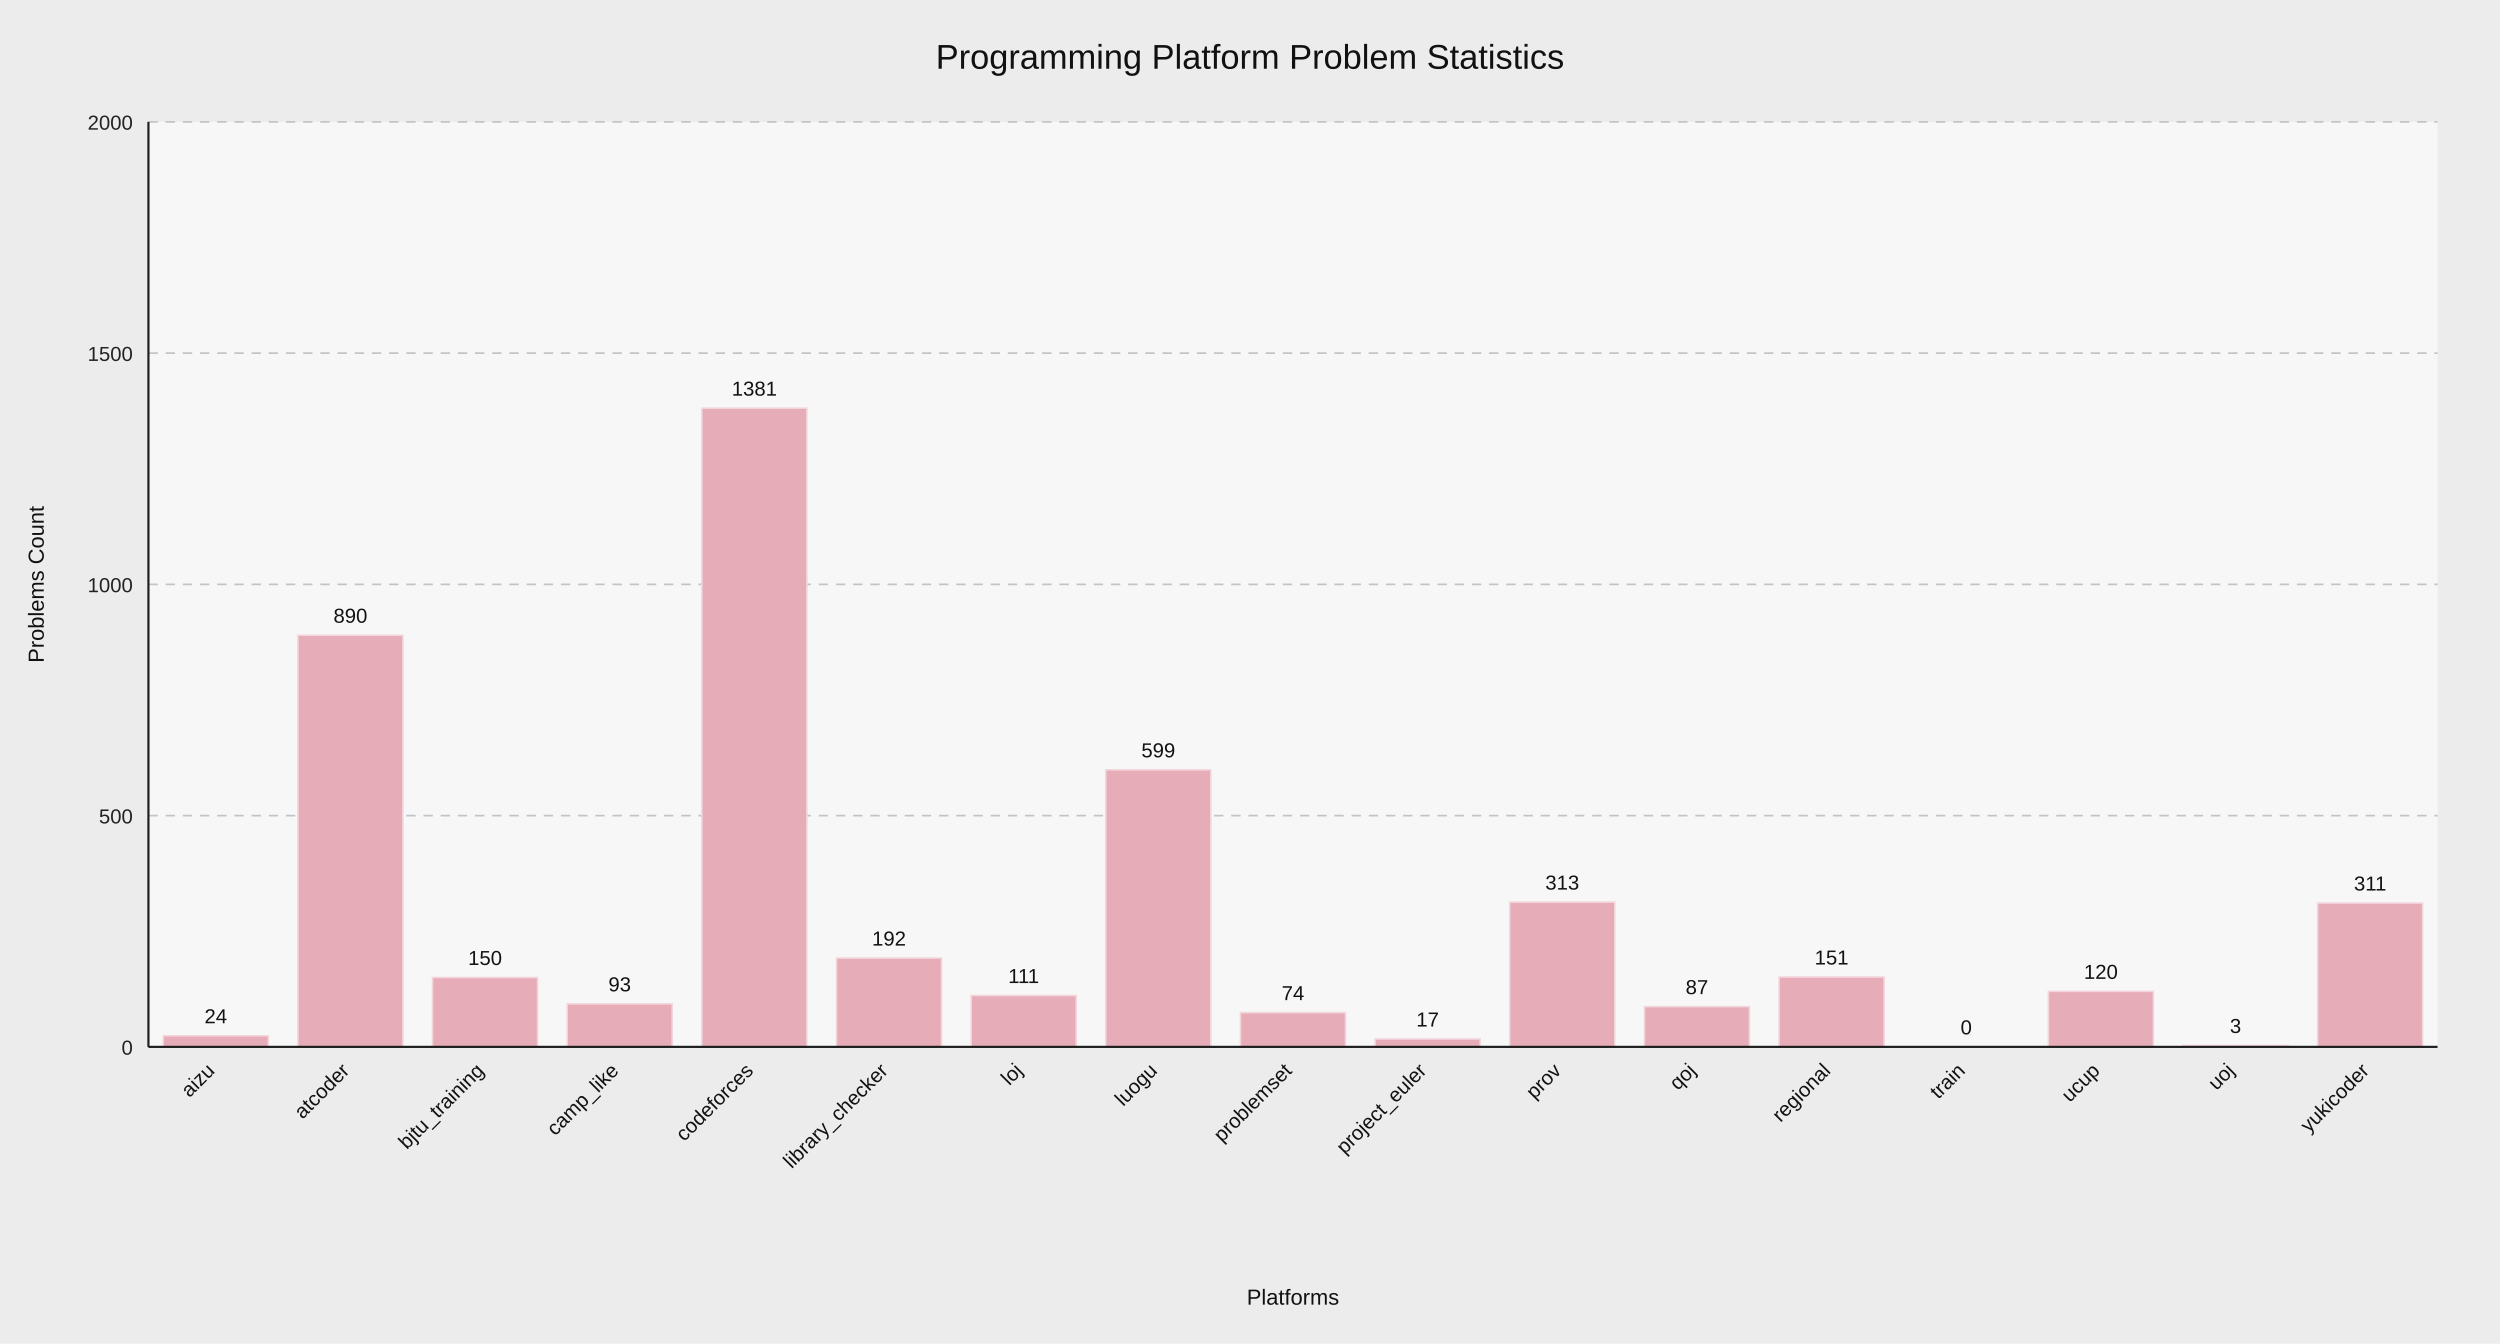
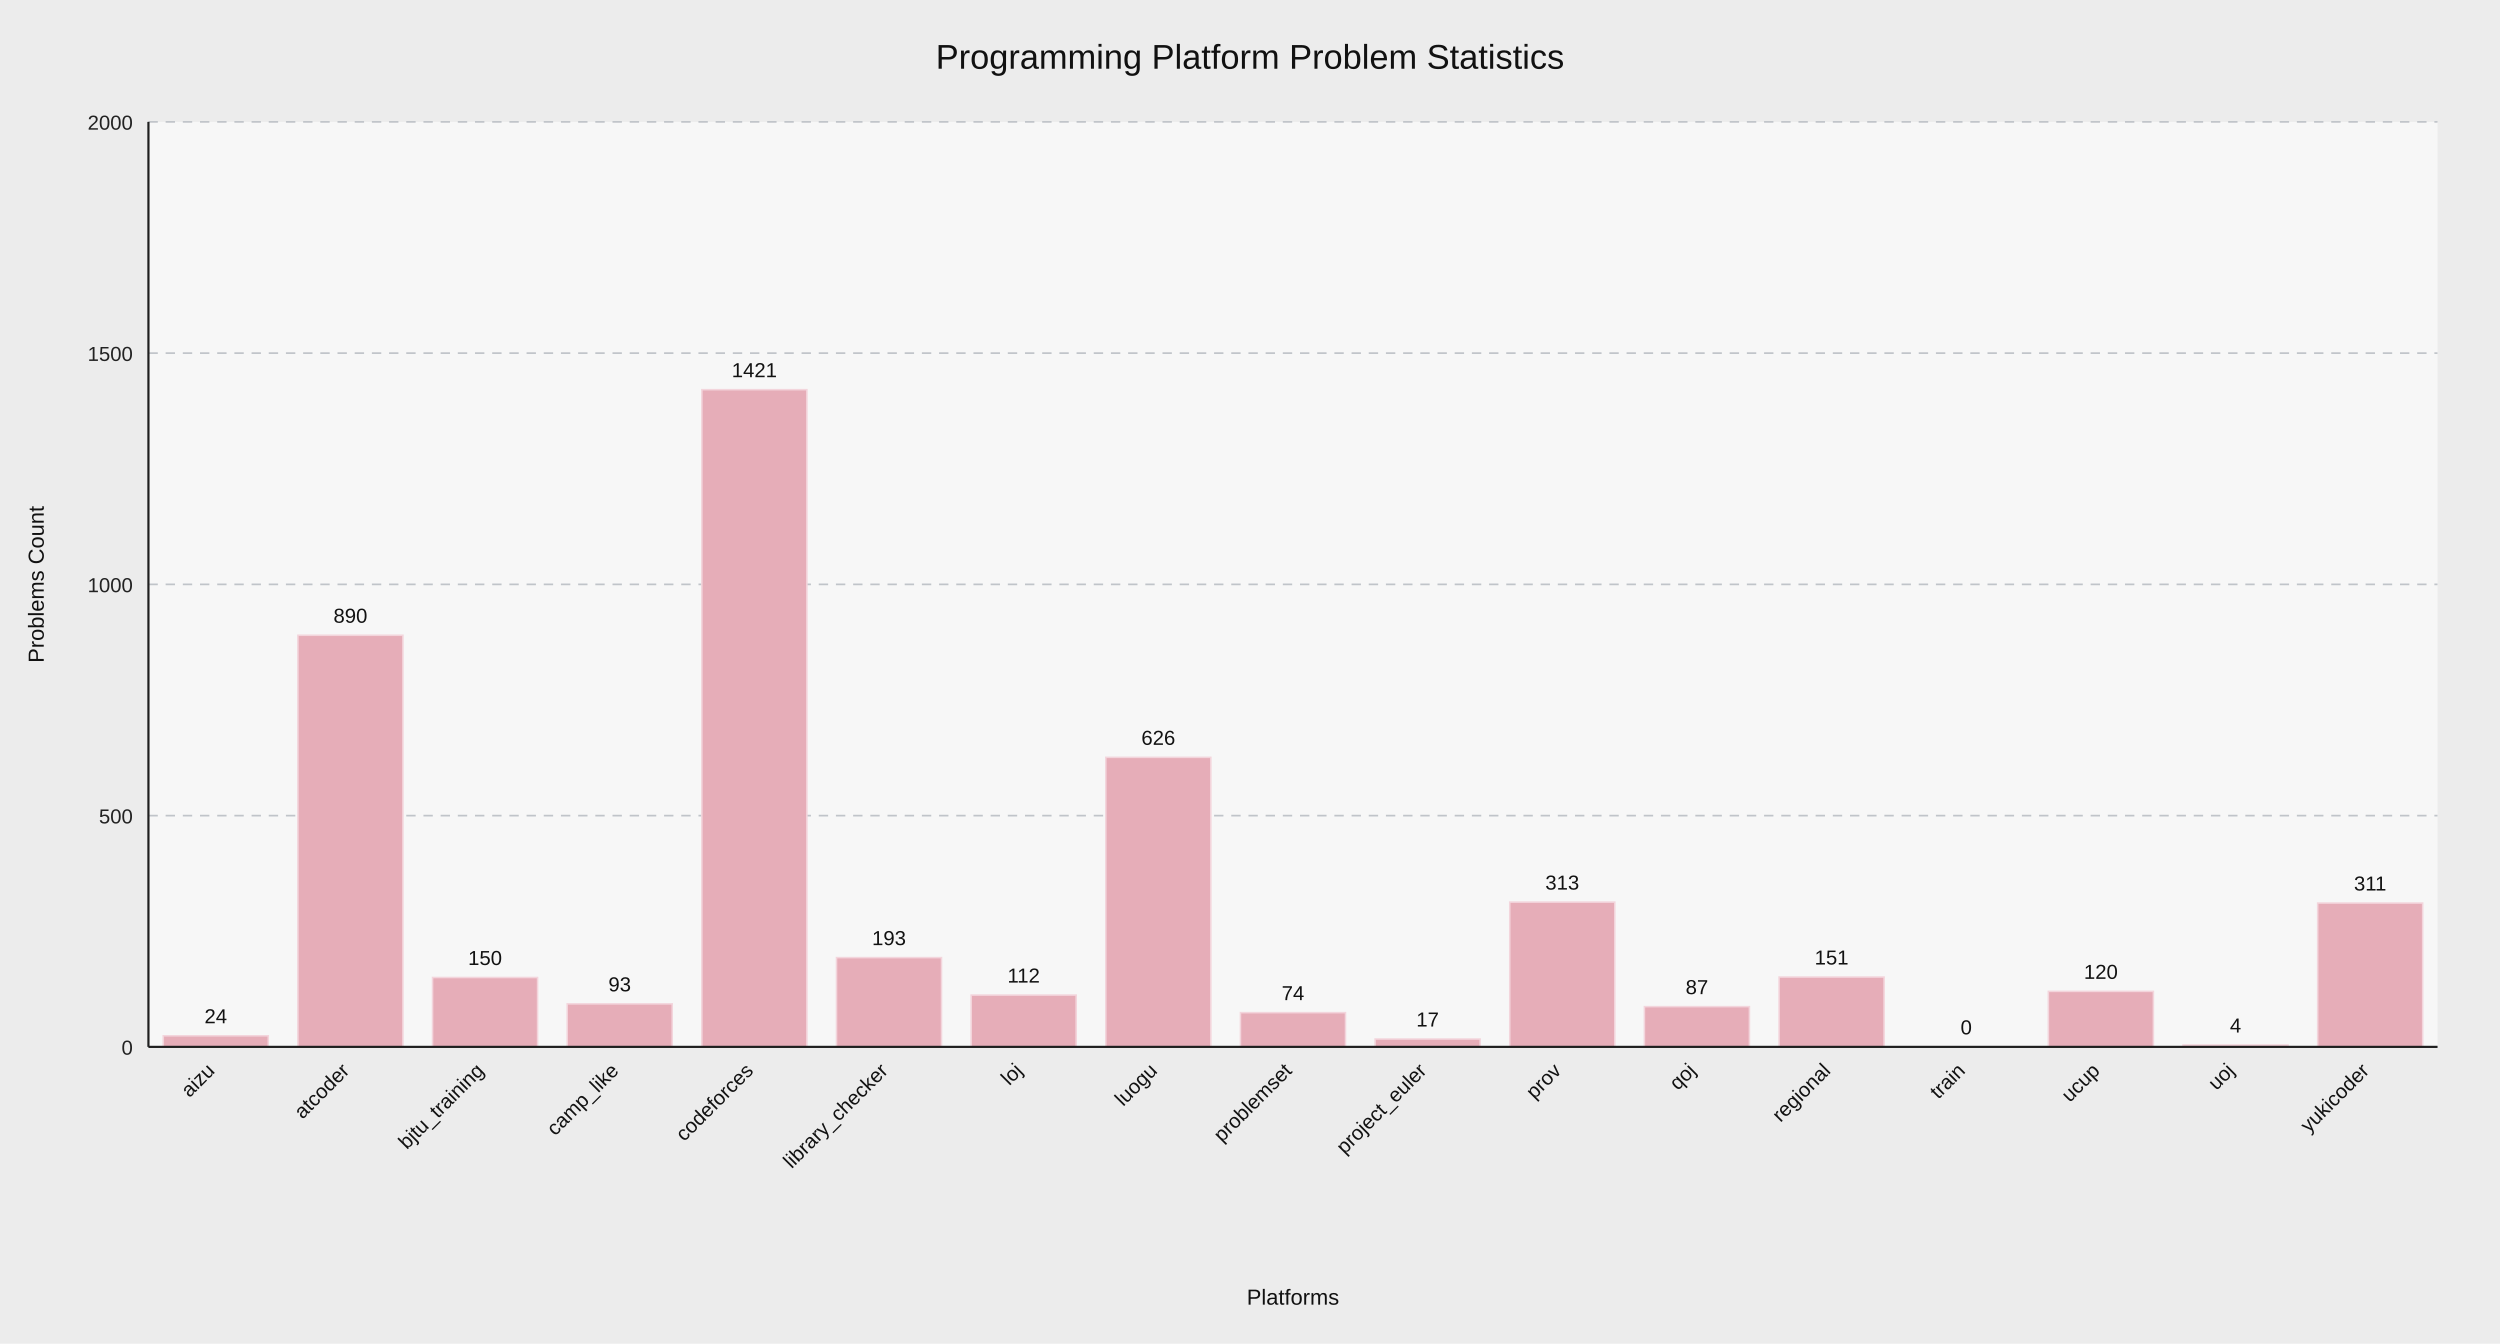
<svg xmlns="http://www.w3.org/2000/svg" width="1600" height="860" viewBox="0 0 1600 860">
  <rect x="0" y="0" width="1600" height="860" fill="#ececec" />
  <rect x="95" y="78" width="1465" height="592" fill="#f7f7f7" />
  <text x="800" y="44" text-anchor="middle" font-size="22" font-family="Segoe UI, Arial, sans-serif" fill="#111">Programming Platform Problem Statistics</text>
  <line x1="95" y1="670" x2="1560" y2="670" stroke="#c0c4c9" stroke-width="1.1" stroke-dasharray="6,5" />
  <text x="85" y="675" text-anchor="end" font-size="13" font-family="Segoe UI, Arial, sans-serif" fill="#222">0</text>
  <line x1="95" y1="522" x2="1560" y2="522" stroke="#c0c4c9" stroke-width="1.1" stroke-dasharray="6,5" />
  <text x="85" y="527" text-anchor="end" font-size="13" font-family="Segoe UI, Arial, sans-serif" fill="#222">500</text>
  <line x1="95" y1="374" x2="1560" y2="374" stroke="#c0c4c9" stroke-width="1.1" stroke-dasharray="6,5" />
  <text x="85" y="379" text-anchor="end" font-size="13" font-family="Segoe UI, Arial, sans-serif" fill="#222">1000</text>
  <line x1="95" y1="226" x2="1560" y2="226" stroke="#c0c4c9" stroke-width="1.1" stroke-dasharray="6,5" />
  <text x="85" y="231" text-anchor="end" font-size="13" font-family="Segoe UI, Arial, sans-serif" fill="#222">1500</text>
  <line x1="95" y1="78" x2="1560" y2="78" stroke="#c0c4c9" stroke-width="1.1" stroke-dasharray="6,5" />
  <text x="85" y="83" text-anchor="end" font-size="13" font-family="Segoe UI, Arial, sans-serif" fill="#222">2000</text>
  <rect x="104.479" y="662.896" width="67.218" height="7.104" fill="#e6adb8" stroke="#f3d5dc" stroke-width="1" />
  <text x="138.088" y="654.896" text-anchor="middle" font-size="13" font-family="Segoe UI, Arial, sans-serif" fill="#121212">24</text>
  <g transform="translate(138.088,686) rotate(-45)">
    <text text-anchor="end" font-size="13" font-family="Segoe UI, Arial, sans-serif" fill="#121212">aizu</text>
  </g>
  <rect x="190.656" y="406.56" width="67.218" height="263.44" fill="#e6adb8" stroke="#f3d5dc" stroke-width="1" />
  <text x="224.265" y="398.56" text-anchor="middle" font-size="13" font-family="Segoe UI, Arial, sans-serif" fill="#121212">890</text>
  <g transform="translate(224.265,686) rotate(-45)">
    <text text-anchor="end" font-size="13" font-family="Segoe UI, Arial, sans-serif" fill="#121212">atcoder</text>
  </g>
  <rect x="276.832" y="625.6" width="67.218" height="44.4" fill="#e6adb8" stroke="#f3d5dc" stroke-width="1" />
  <text x="310.441" y="617.6" text-anchor="middle" font-size="13" font-family="Segoe UI, Arial, sans-serif" fill="#121212">150</text>
  <g transform="translate(310.441,686) rotate(-45)">
    <text text-anchor="end" font-size="13" font-family="Segoe UI, Arial, sans-serif" fill="#121212">bjtu_training</text>
  </g>
  <rect x="363.009" y="642.472" width="67.218" height="27.528" fill="#e6adb8" stroke="#f3d5dc" stroke-width="1" />
  <text x="396.618" y="634.472" text-anchor="middle" font-size="13" font-family="Segoe UI, Arial, sans-serif" fill="#121212">93</text>
  <g transform="translate(396.618,686) rotate(-45)">
    <text text-anchor="end" font-size="13" font-family="Segoe UI, Arial, sans-serif" fill="#121212">camp_like</text>
  </g>
-   <rect x="449.185" y="261.224" width="67.218" height="408.776" fill="#e6adb8" stroke="#f3d5dc" stroke-width="1" />
-   <text x="482.794" y="253.224" text-anchor="middle" font-size="13" font-family="Segoe UI, Arial, sans-serif" fill="#121212">1381</text>
+   <rect x="449.185" y="249.384" width="67.218" height="420.616" fill="#e6adb8" stroke="#f3d5dc" stroke-width="1" />
+   <text x="482.794" y="241.384" text-anchor="middle" font-size="13" font-family="Segoe UI, Arial, sans-serif" fill="#121212">1421</text>
  <g transform="translate(482.794,686) rotate(-45)">
    <text text-anchor="end" font-size="13" font-family="Segoe UI, Arial, sans-serif" fill="#121212">codeforces</text>
  </g>
-   <rect x="535.362" y="613.168" width="67.218" height="56.832" fill="#e6adb8" stroke="#f3d5dc" stroke-width="1" />
-   <text x="568.971" y="605.168" text-anchor="middle" font-size="13" font-family="Segoe UI, Arial, sans-serif" fill="#121212">192</text>
+   <rect x="535.362" y="612.872" width="67.218" height="57.128" fill="#e6adb8" stroke="#f3d5dc" stroke-width="1" />
+   <text x="568.971" y="604.872" text-anchor="middle" font-size="13" font-family="Segoe UI, Arial, sans-serif" fill="#121212">193</text>
  <g transform="translate(568.971,686) rotate(-45)">
    <text text-anchor="end" font-size="13" font-family="Segoe UI, Arial, sans-serif" fill="#121212">library_checker</text>
  </g>
-   <rect x="621.538" y="637.144" width="67.218" height="32.856" fill="#e6adb8" stroke="#f3d5dc" stroke-width="1" />
-   <text x="655.147" y="629.144" text-anchor="middle" font-size="13" font-family="Segoe UI, Arial, sans-serif" fill="#121212">111</text>
+   <rect x="621.538" y="636.848" width="67.218" height="33.152" fill="#e6adb8" stroke="#f3d5dc" stroke-width="1" />
+   <text x="655.147" y="628.848" text-anchor="middle" font-size="13" font-family="Segoe UI, Arial, sans-serif" fill="#121212">112</text>
  <g transform="translate(655.147,686) rotate(-45)">
    <text text-anchor="end" font-size="13" font-family="Segoe UI, Arial, sans-serif" fill="#121212">loj</text>
  </g>
-   <rect x="707.715" y="492.696" width="67.218" height="177.304" fill="#e6adb8" stroke="#f3d5dc" stroke-width="1" />
-   <text x="741.324" y="484.696" text-anchor="middle" font-size="13" font-family="Segoe UI, Arial, sans-serif" fill="#121212">599</text>
+   <rect x="707.715" y="484.704" width="67.218" height="185.296" fill="#e6adb8" stroke="#f3d5dc" stroke-width="1" />
+   <text x="741.324" y="476.704" text-anchor="middle" font-size="13" font-family="Segoe UI, Arial, sans-serif" fill="#121212">626</text>
  <g transform="translate(741.324,686) rotate(-45)">
    <text text-anchor="end" font-size="13" font-family="Segoe UI, Arial, sans-serif" fill="#121212">luogu</text>
  </g>
  <rect x="793.891" y="648.096" width="67.218" height="21.904" fill="#e6adb8" stroke="#f3d5dc" stroke-width="1" />
  <text x="827.5" y="640.096" text-anchor="middle" font-size="13" font-family="Segoe UI, Arial, sans-serif" fill="#121212">74</text>
  <g transform="translate(827.5,686) rotate(-45)">
    <text text-anchor="end" font-size="13" font-family="Segoe UI, Arial, sans-serif" fill="#121212">problemset</text>
  </g>
  <rect x="880.068" y="664.968" width="67.218" height="5.032" fill="#e6adb8" stroke="#f3d5dc" stroke-width="1" />
  <text x="913.676" y="656.968" text-anchor="middle" font-size="13" font-family="Segoe UI, Arial, sans-serif" fill="#121212">17</text>
  <g transform="translate(913.676,686) rotate(-45)">
    <text text-anchor="end" font-size="13" font-family="Segoe UI, Arial, sans-serif" fill="#121212">project_euler</text>
  </g>
  <rect x="966.244" y="577.352" width="67.218" height="92.648" fill="#e6adb8" stroke="#f3d5dc" stroke-width="1" />
  <text x="999.853" y="569.352" text-anchor="middle" font-size="13" font-family="Segoe UI, Arial, sans-serif" fill="#121212">313</text>
  <g transform="translate(999.853,686) rotate(-45)">
    <text text-anchor="end" font-size="13" font-family="Segoe UI, Arial, sans-serif" fill="#121212">prov</text>
  </g>
  <rect x="1052.42" y="644.248" width="67.218" height="25.752" fill="#e6adb8" stroke="#f3d5dc" stroke-width="1" />
  <text x="1086.03" y="636.248" text-anchor="middle" font-size="13" font-family="Segoe UI, Arial, sans-serif" fill="#121212">87</text>
  <g transform="translate(1086.03,686) rotate(-45)">
    <text text-anchor="end" font-size="13" font-family="Segoe UI, Arial, sans-serif" fill="#121212">qoj</text>
  </g>
  <rect x="1138.6" y="625.304" width="67.218" height="44.696" fill="#e6adb8" stroke="#f3d5dc" stroke-width="1" />
  <text x="1172.21" y="617.304" text-anchor="middle" font-size="13" font-family="Segoe UI, Arial, sans-serif" fill="#121212">151</text>
  <g transform="translate(1172.21,686) rotate(-45)">
    <text text-anchor="end" font-size="13" font-family="Segoe UI, Arial, sans-serif" fill="#121212">regional</text>
  </g>
  <rect x="1224.77" y="670" width="67.218" height="0" fill="#e6adb8" stroke="#f3d5dc" stroke-width="1" />
  <text x="1258.38" y="662" text-anchor="middle" font-size="13" font-family="Segoe UI, Arial, sans-serif" fill="#121212">0</text>
  <g transform="translate(1258.38,686) rotate(-45)">
    <text text-anchor="end" font-size="13" font-family="Segoe UI, Arial, sans-serif" fill="#121212">train</text>
  </g>
  <rect x="1310.95" y="634.48" width="67.218" height="35.52" fill="#e6adb8" stroke="#f3d5dc" stroke-width="1" />
  <text x="1344.56" y="626.48" text-anchor="middle" font-size="13" font-family="Segoe UI, Arial, sans-serif" fill="#121212">120</text>
  <g transform="translate(1344.56,686) rotate(-45)">
    <text text-anchor="end" font-size="13" font-family="Segoe UI, Arial, sans-serif" fill="#121212">ucup</text>
  </g>
-   <rect x="1397.13" y="669.112" width="67.218" height="0.888" fill="#e6adb8" stroke="#f3d5dc" stroke-width="1" />
-   <text x="1430.74" y="661.112" text-anchor="middle" font-size="13" font-family="Segoe UI, Arial, sans-serif" fill="#121212">3</text>
+   <rect x="1397.13" y="668.816" width="67.218" height="1.184" fill="#e6adb8" stroke="#f3d5dc" stroke-width="1" />
+   <text x="1430.74" y="660.816" text-anchor="middle" font-size="13" font-family="Segoe UI, Arial, sans-serif" fill="#121212">4</text>
  <g transform="translate(1430.74,686) rotate(-45)">
    <text text-anchor="end" font-size="13" font-family="Segoe UI, Arial, sans-serif" fill="#121212">uoj</text>
  </g>
  <rect x="1483.3" y="577.944" width="67.218" height="92.056" fill="#e6adb8" stroke="#f3d5dc" stroke-width="1" />
  <text x="1516.91" y="569.944" text-anchor="middle" font-size="13" font-family="Segoe UI, Arial, sans-serif" fill="#121212">311</text>
  <g transform="translate(1516.91,686) rotate(-45)">
    <text text-anchor="end" font-size="13" font-family="Segoe UI, Arial, sans-serif" fill="#121212">yukicoder</text>
  </g>
  <line x1="95" y1="78" x2="95" y2="670" stroke="#1f1f1f" stroke-width="1.4" />
  <line x1="95" y1="670" x2="1560" y2="670" stroke="#1f1f1f" stroke-width="1.4" />
  <text x="827.5" y="835" text-anchor="middle" font-size="14" font-family="Segoe UI, Arial, sans-serif" fill="#111">Platforms</text>
  <g transform="translate(28,374) rotate(-90)">
    <text text-anchor="middle" font-size="14" font-family="Segoe UI, Arial, sans-serif" fill="#111">Problems Count</text>
  </g>
</svg>
